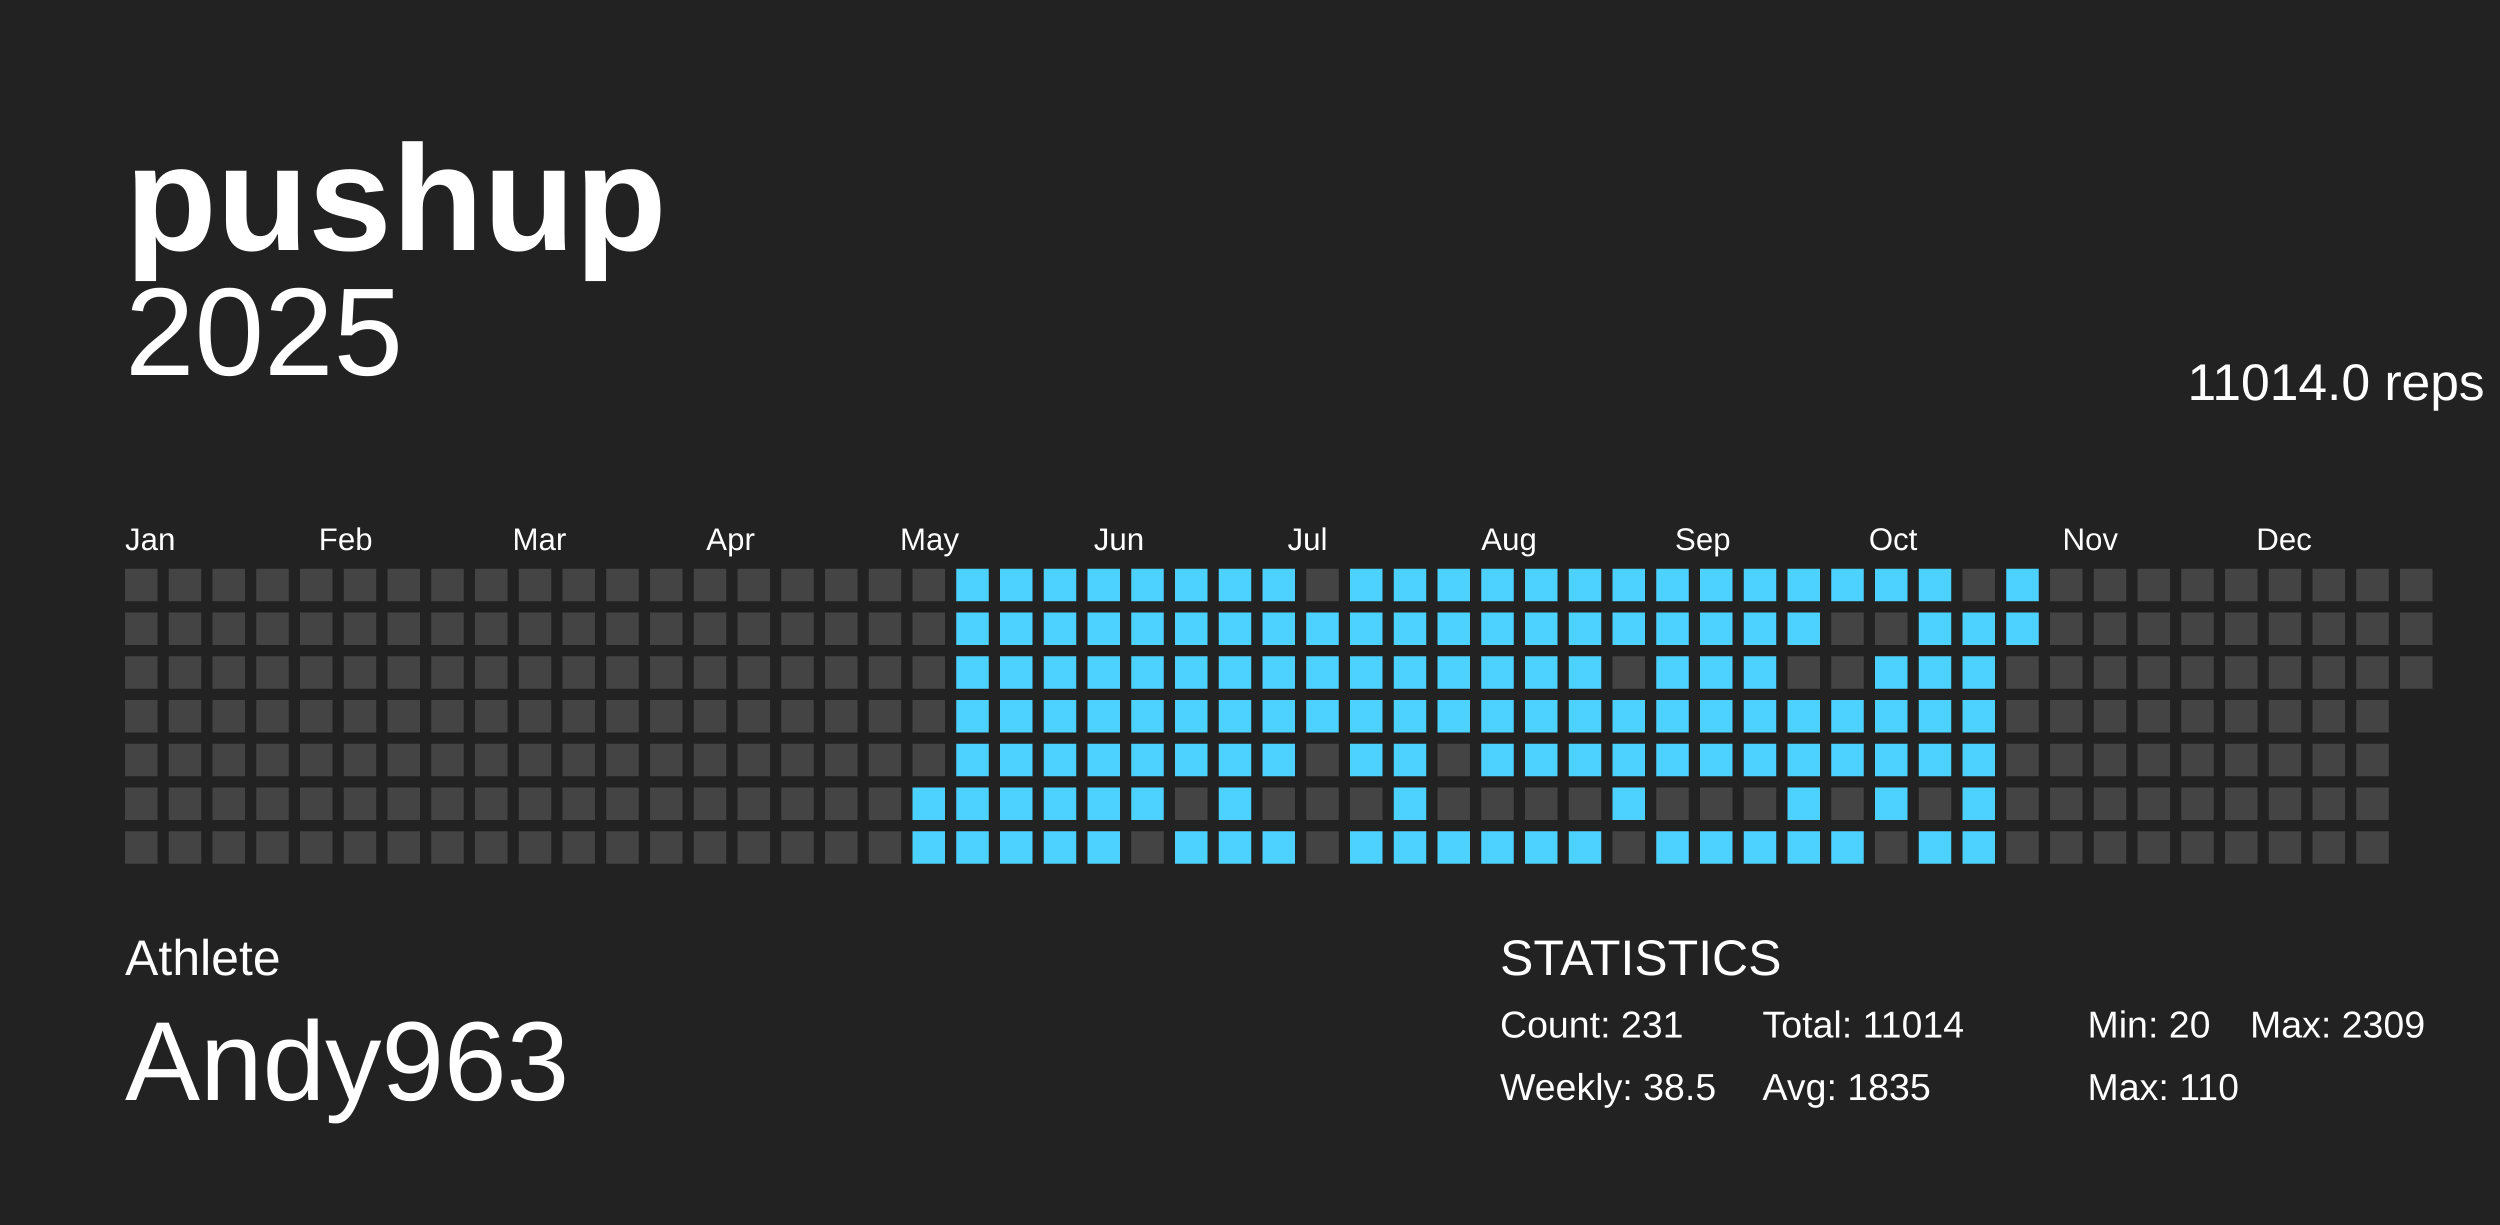
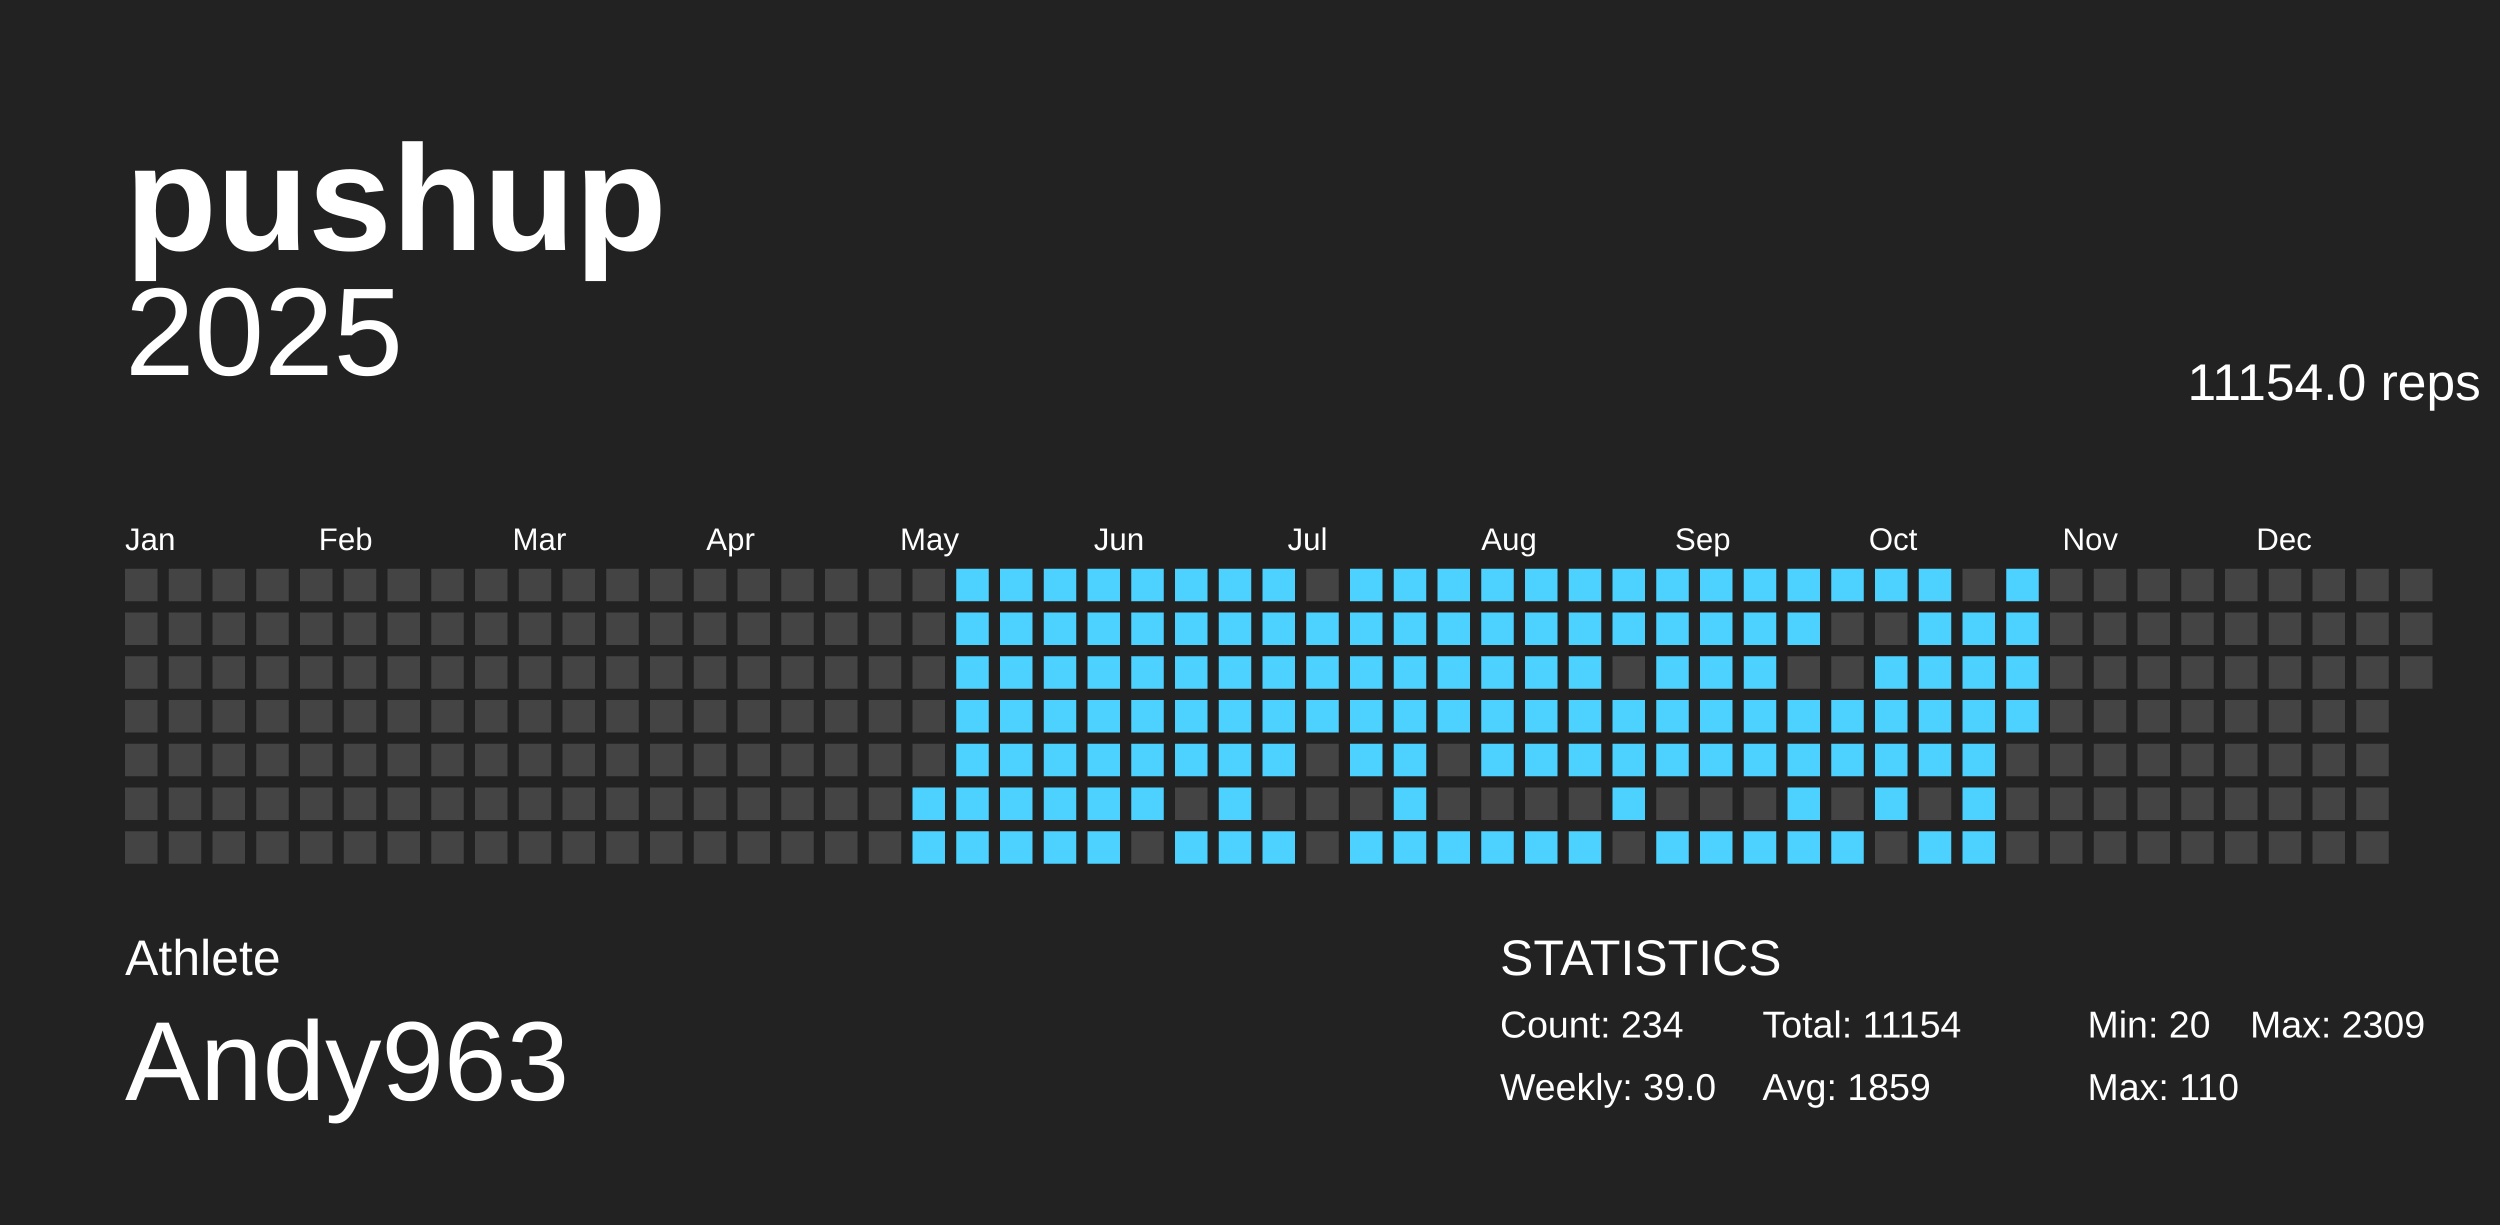
<svg xmlns="http://www.w3.org/2000/svg" baseProfile="full" height="98mm" version="1.1" viewBox="0,0,200,98" width="200mm">
  <defs />
  <g>
    <rect fill="#222222" height="98" width="200" x="0" y="0" />
    <g id="year2025">
      <text alignment-baseline="hanging" fill="#FFFFFF" style="font-size:10.0px; font-family:Arial;" x="10" y="30">2025</text>
-       <text alignment-baseline="hanging" fill="#FFFFFF" style="font-size:4.125px; font-family:Arial;" x="175" y="32">11014.0 reps</text>
+       <text alignment-baseline="hanging" fill="#FFFFFF" style="font-size:4.125px; font-family:Arial;" x="175" y="32">11154.0 reps</text>
      <text fill="#FFFFFF" style="font-size:2.5px; font-family:Arial" x="10.0" y="44">Jan</text>
      <text fill="#FFFFFF" style="font-size:2.5px; font-family:Arial" x="25.5" y="44">Feb</text>
      <text fill="#FFFFFF" style="font-size:2.5px; font-family:Arial" x="41.0" y="44">Mar</text>
      <text fill="#FFFFFF" style="font-size:2.5px; font-family:Arial" x="56.5" y="44">Apr</text>
      <text fill="#FFFFFF" style="font-size:2.5px; font-family:Arial" x="72.0" y="44">May</text>
      <text fill="#FFFFFF" style="font-size:2.5px; font-family:Arial" x="87.5" y="44">Jun</text>
      <text fill="#FFFFFF" style="font-size:2.5px; font-family:Arial" x="103.0" y="44">Jul</text>
      <text fill="#FFFFFF" style="font-size:2.5px; font-family:Arial" x="118.5" y="44">Aug</text>
      <text fill="#FFFFFF" style="font-size:2.5px; font-family:Arial" x="134.0" y="44">Sep</text>
      <text fill="#FFFFFF" style="font-size:2.5px; font-family:Arial" x="149.5" y="44">Oct</text>
      <text fill="#FFFFFF" style="font-size:2.5px; font-family:Arial" x="165.0" y="44">Nov</text>
      <text fill="#FFFFFF" style="font-size:2.5px; font-family:Arial" x="180.5" y="44">Dec</text>
      <rect fill="#444444" height="2.6" width="2.6" x="10.0" y="45.5" />
      <rect fill="#444444" height="2.6" width="2.6" x="10.0" y="49.0" />
      <rect fill="#444444" height="2.6" width="2.6" x="10.0" y="52.5" />
      <rect fill="#444444" height="2.6" width="2.6" x="10.0" y="56.0" />
      <rect fill="#444444" height="2.6" width="2.6" x="10.0" y="59.5" />
      <rect fill="#444444" height="2.6" width="2.6" x="10.0" y="63.0" />
      <rect fill="#444444" height="2.6" width="2.6" x="10.0" y="66.5" />
      <rect fill="#444444" height="2.6" width="2.6" x="13.5" y="45.5" />
      <rect fill="#444444" height="2.6" width="2.6" x="13.5" y="49.0" />
      <rect fill="#444444" height="2.6" width="2.6" x="13.5" y="52.5" />
      <rect fill="#444444" height="2.6" width="2.6" x="13.5" y="56.0" />
      <rect fill="#444444" height="2.6" width="2.6" x="13.5" y="59.5" />
      <rect fill="#444444" height="2.6" width="2.6" x="13.5" y="63.0" />
      <rect fill="#444444" height="2.6" width="2.6" x="13.5" y="66.5" />
      <rect fill="#444444" height="2.6" width="2.6" x="17.0" y="45.5" />
      <rect fill="#444444" height="2.6" width="2.6" x="17.0" y="49.0" />
      <rect fill="#444444" height="2.6" width="2.6" x="17.0" y="52.5" />
      <rect fill="#444444" height="2.6" width="2.6" x="17.0" y="56.0" />
      <rect fill="#444444" height="2.6" width="2.6" x="17.0" y="59.5" />
      <rect fill="#444444" height="2.6" width="2.6" x="17.0" y="63.0" />
      <rect fill="#444444" height="2.6" width="2.6" x="17.0" y="66.5" />
      <rect fill="#444444" height="2.6" width="2.6" x="20.5" y="45.5" />
      <rect fill="#444444" height="2.6" width="2.6" x="20.5" y="49.0" />
      <rect fill="#444444" height="2.6" width="2.6" x="20.5" y="52.5" />
      <rect fill="#444444" height="2.6" width="2.6" x="20.5" y="56.0" />
      <rect fill="#444444" height="2.6" width="2.6" x="20.5" y="59.5" />
      <rect fill="#444444" height="2.6" width="2.6" x="20.5" y="63.0" />
      <rect fill="#444444" height="2.6" width="2.6" x="20.5" y="66.5" />
      <rect fill="#444444" height="2.6" width="2.6" x="24.0" y="45.5" />
      <rect fill="#444444" height="2.6" width="2.6" x="24.0" y="49.0" />
      <rect fill="#444444" height="2.6" width="2.6" x="24.0" y="52.5" />
      <rect fill="#444444" height="2.6" width="2.6" x="24.0" y="56.0" />
      <rect fill="#444444" height="2.6" width="2.6" x="24.0" y="59.5" />
      <rect fill="#444444" height="2.6" width="2.6" x="24.0" y="63.0" />
      <rect fill="#444444" height="2.6" width="2.6" x="24.0" y="66.5" />
      <rect fill="#444444" height="2.6" width="2.6" x="27.5" y="45.5" />
      <rect fill="#444444" height="2.6" width="2.6" x="27.5" y="49.0" />
      <rect fill="#444444" height="2.6" width="2.6" x="27.5" y="52.5" />
      <rect fill="#444444" height="2.6" width="2.6" x="27.5" y="56.0" />
      <rect fill="#444444" height="2.6" width="2.6" x="27.5" y="59.5" />
      <rect fill="#444444" height="2.6" width="2.6" x="27.5" y="63.0" />
      <rect fill="#444444" height="2.6" width="2.6" x="27.5" y="66.5" />
      <rect fill="#444444" height="2.6" width="2.6" x="31.0" y="45.5" />
      <rect fill="#444444" height="2.6" width="2.6" x="31.0" y="49.0" />
      <rect fill="#444444" height="2.6" width="2.6" x="31.0" y="52.5" />
      <rect fill="#444444" height="2.6" width="2.6" x="31.0" y="56.0" />
      <rect fill="#444444" height="2.6" width="2.6" x="31.0" y="59.5" />
      <rect fill="#444444" height="2.6" width="2.6" x="31.0" y="63.0" />
      <rect fill="#444444" height="2.6" width="2.6" x="31.0" y="66.5" />
      <rect fill="#444444" height="2.6" width="2.6" x="34.5" y="45.5" />
      <rect fill="#444444" height="2.6" width="2.6" x="34.5" y="49.0" />
      <rect fill="#444444" height="2.6" width="2.6" x="34.5" y="52.5" />
      <rect fill="#444444" height="2.6" width="2.6" x="34.5" y="56.0" />
      <rect fill="#444444" height="2.6" width="2.6" x="34.5" y="59.5" />
      <rect fill="#444444" height="2.6" width="2.6" x="34.5" y="63.0" />
      <rect fill="#444444" height="2.6" width="2.6" x="34.5" y="66.5" />
      <rect fill="#444444" height="2.6" width="2.6" x="38.0" y="45.5" />
      <rect fill="#444444" height="2.6" width="2.6" x="38.0" y="49.0" />
      <rect fill="#444444" height="2.6" width="2.6" x="38.0" y="52.5" />
      <rect fill="#444444" height="2.6" width="2.6" x="38.0" y="56.0" />
      <rect fill="#444444" height="2.6" width="2.6" x="38.0" y="59.5" />
      <rect fill="#444444" height="2.6" width="2.6" x="38.0" y="63.0" />
      <rect fill="#444444" height="2.6" width="2.6" x="38.0" y="66.5" />
      <rect fill="#444444" height="2.6" width="2.6" x="41.5" y="45.5" />
      <rect fill="#444444" height="2.6" width="2.6" x="41.5" y="49.0" />
      <rect fill="#444444" height="2.6" width="2.6" x="41.5" y="52.5" />
      <rect fill="#444444" height="2.6" width="2.6" x="41.5" y="56.0" />
      <rect fill="#444444" height="2.6" width="2.6" x="41.5" y="59.5" />
      <rect fill="#444444" height="2.6" width="2.6" x="41.5" y="63.0" />
      <rect fill="#444444" height="2.6" width="2.6" x="41.5" y="66.5" />
      <rect fill="#444444" height="2.6" width="2.6" x="45.0" y="45.5" />
      <rect fill="#444444" height="2.6" width="2.6" x="45.0" y="49.0" />
      <rect fill="#444444" height="2.6" width="2.6" x="45.0" y="52.5" />
      <rect fill="#444444" height="2.6" width="2.6" x="45.0" y="56.0" />
      <rect fill="#444444" height="2.6" width="2.6" x="45.0" y="59.5" />
      <rect fill="#444444" height="2.6" width="2.6" x="45.0" y="63.0" />
      <rect fill="#444444" height="2.6" width="2.6" x="45.0" y="66.5" />
      <rect fill="#444444" height="2.6" width="2.6" x="48.5" y="45.5" />
      <rect fill="#444444" height="2.6" width="2.6" x="48.5" y="49.0" />
      <rect fill="#444444" height="2.6" width="2.6" x="48.5" y="52.5" />
      <rect fill="#444444" height="2.6" width="2.6" x="48.5" y="56.0" />
      <rect fill="#444444" height="2.6" width="2.6" x="48.5" y="59.5" />
      <rect fill="#444444" height="2.6" width="2.6" x="48.5" y="63.0" />
      <rect fill="#444444" height="2.6" width="2.6" x="48.5" y="66.5" />
      <rect fill="#444444" height="2.6" width="2.6" x="52.0" y="45.5" />
      <rect fill="#444444" height="2.6" width="2.6" x="52.0" y="49.0" />
      <rect fill="#444444" height="2.6" width="2.6" x="52.0" y="52.5" />
      <rect fill="#444444" height="2.6" width="2.6" x="52.0" y="56.0" />
      <rect fill="#444444" height="2.6" width="2.6" x="52.0" y="59.5" />
      <rect fill="#444444" height="2.6" width="2.6" x="52.0" y="63.0" />
      <rect fill="#444444" height="2.6" width="2.6" x="52.0" y="66.5" />
      <rect fill="#444444" height="2.6" width="2.6" x="55.5" y="45.5" />
      <rect fill="#444444" height="2.6" width="2.6" x="55.5" y="49.0" />
      <rect fill="#444444" height="2.6" width="2.6" x="55.5" y="52.5" />
      <rect fill="#444444" height="2.6" width="2.6" x="55.5" y="56.0" />
      <rect fill="#444444" height="2.6" width="2.6" x="55.5" y="59.5" />
      <rect fill="#444444" height="2.6" width="2.6" x="55.5" y="63.0" />
      <rect fill="#444444" height="2.6" width="2.6" x="55.5" y="66.5" />
      <rect fill="#444444" height="2.6" width="2.6" x="59.0" y="45.5" />
      <rect fill="#444444" height="2.6" width="2.6" x="59.0" y="49.0" />
      <rect fill="#444444" height="2.6" width="2.6" x="59.0" y="52.5" />
      <rect fill="#444444" height="2.6" width="2.6" x="59.0" y="56.0" />
      <rect fill="#444444" height="2.6" width="2.6" x="59.0" y="59.5" />
      <rect fill="#444444" height="2.6" width="2.6" x="59.0" y="63.0" />
      <rect fill="#444444" height="2.6" width="2.6" x="59.0" y="66.5" />
      <rect fill="#444444" height="2.6" width="2.6" x="62.5" y="45.5" />
      <rect fill="#444444" height="2.6" width="2.6" x="62.5" y="49.0" />
      <rect fill="#444444" height="2.6" width="2.6" x="62.5" y="52.5" />
      <rect fill="#444444" height="2.6" width="2.6" x="62.5" y="56.0" />
      <rect fill="#444444" height="2.6" width="2.6" x="62.5" y="59.5" />
      <rect fill="#444444" height="2.6" width="2.6" x="62.5" y="63.0" />
      <rect fill="#444444" height="2.6" width="2.6" x="62.5" y="66.5" />
      <rect fill="#444444" height="2.6" width="2.6" x="66.0" y="45.5" />
      <rect fill="#444444" height="2.6" width="2.6" x="66.0" y="49.0" />
      <rect fill="#444444" height="2.6" width="2.6" x="66.0" y="52.5" />
      <rect fill="#444444" height="2.6" width="2.6" x="66.0" y="56.0" />
      <rect fill="#444444" height="2.6" width="2.6" x="66.0" y="59.5" />
      <rect fill="#444444" height="2.6" width="2.6" x="66.0" y="63.0" />
      <rect fill="#444444" height="2.6" width="2.6" x="66.0" y="66.5" />
      <rect fill="#444444" height="2.6" width="2.6" x="69.5" y="45.5" />
      <rect fill="#444444" height="2.6" width="2.6" x="69.5" y="49.0" />
      <rect fill="#444444" height="2.6" width="2.6" x="69.5" y="52.5" />
      <rect fill="#444444" height="2.6" width="2.6" x="69.5" y="56.0" />
      <rect fill="#444444" height="2.6" width="2.6" x="69.5" y="59.5" />
      <rect fill="#444444" height="2.6" width="2.6" x="69.5" y="63.0" />
      <rect fill="#444444" height="2.6" width="2.6" x="69.5" y="66.5" />
      <rect fill="#444444" height="2.6" width="2.6" x="73.0" y="45.5" />
      <rect fill="#444444" height="2.6" width="2.6" x="73.0" y="49.0" />
      <rect fill="#444444" height="2.6" width="2.6" x="73.0" y="52.5" />
      <rect fill="#444444" height="2.6" width="2.6" x="73.0" y="56.0" />
      <rect fill="#444444" height="2.6" width="2.6" x="73.0" y="59.5" />
      <rect fill="#4dd2ff" height="2.6" width="2.6" x="73.0" y="63.0" />
      <rect fill="#4dd2ff" height="2.6" width="2.6" x="73.0" y="66.5" />
      <rect fill="#4dd2ff" height="2.6" width="2.6" x="76.5" y="45.5" />
      <rect fill="#4dd2ff" height="2.6" width="2.6" x="76.5" y="49.0" />
      <rect fill="#4dd2ff" height="2.6" width="2.6" x="76.5" y="52.5" />
      <rect fill="#4dd2ff" height="2.6" width="2.6" x="76.5" y="56.0" />
      <rect fill="#4dd2ff" height="2.6" width="2.6" x="76.5" y="59.5" />
      <rect fill="#4dd2ff" height="2.6" width="2.6" x="76.5" y="63.0" />
      <rect fill="#4dd2ff" height="2.6" width="2.6" x="76.5" y="66.5" />
      <rect fill="#4dd2ff" height="2.6" width="2.6" x="80.0" y="45.5" />
      <rect fill="#4dd2ff" height="2.6" width="2.6" x="80.0" y="49.0" />
      <rect fill="#4dd2ff" height="2.6" width="2.6" x="80.0" y="52.5" />
      <rect fill="#4dd2ff" height="2.6" width="2.6" x="80.0" y="56.0" />
      <rect fill="#4dd2ff" height="2.6" width="2.6" x="80.0" y="59.5" />
      <rect fill="#4dd2ff" height="2.6" width="2.6" x="80.0" y="63.0" />
      <rect fill="#4dd2ff" height="2.6" width="2.6" x="80.0" y="66.5" />
      <rect fill="#4dd2ff" height="2.6" width="2.6" x="83.5" y="45.5" />
      <rect fill="#4dd2ff" height="2.6" width="2.6" x="83.5" y="49.0" />
      <rect fill="#4dd2ff" height="2.6" width="2.6" x="83.5" y="52.5" />
      <rect fill="#4dd2ff" height="2.6" width="2.6" x="83.5" y="56.0" />
      <rect fill="#4dd2ff" height="2.6" width="2.6" x="83.5" y="59.5" />
      <rect fill="#4dd2ff" height="2.6" width="2.6" x="83.5" y="63.0" />
      <rect fill="#4dd2ff" height="2.6" width="2.6" x="83.5" y="66.5" />
      <rect fill="#4dd2ff" height="2.6" width="2.6" x="87.0" y="45.5" />
      <rect fill="#4dd2ff" height="2.6" width="2.6" x="87.0" y="49.0" />
      <rect fill="#4dd2ff" height="2.6" width="2.6" x="87.0" y="52.5" />
      <rect fill="#4dd2ff" height="2.6" width="2.6" x="87.0" y="56.0" />
      <rect fill="#4dd2ff" height="2.6" width="2.6" x="87.0" y="59.5" />
      <rect fill="#4dd2ff" height="2.6" width="2.6" x="87.0" y="63.0" />
      <rect fill="#4dd2ff" height="2.6" width="2.6" x="87.0" y="66.5" />
      <rect fill="#4dd2ff" height="2.6" width="2.6" x="90.5" y="45.5" />
      <rect fill="#4dd2ff" height="2.6" width="2.6" x="90.5" y="49.0" />
      <rect fill="#4dd2ff" height="2.6" width="2.6" x="90.5" y="52.5" />
      <rect fill="#4dd2ff" height="2.6" width="2.6" x="90.5" y="56.0" />
      <rect fill="#4dd2ff" height="2.6" width="2.6" x="90.5" y="59.5" />
      <rect fill="#4dd2ff" height="2.6" width="2.6" x="90.5" y="63.0" />
      <rect fill="#444444" height="2.6" width="2.6" x="90.5" y="66.5" />
      <rect fill="#4dd2ff" height="2.6" width="2.6" x="94.0" y="45.5" />
      <rect fill="#4dd2ff" height="2.6" width="2.6" x="94.0" y="49.0" />
      <rect fill="#4dd2ff" height="2.6" width="2.6" x="94.0" y="52.5" />
      <rect fill="#4dd2ff" height="2.6" width="2.6" x="94.0" y="56.0" />
      <rect fill="#4dd2ff" height="2.6" width="2.6" x="94.0" y="59.5" />
      <rect fill="#444444" height="2.6" width="2.6" x="94.0" y="63.0" />
      <rect fill="#4dd2ff" height="2.6" width="2.6" x="94.0" y="66.5" />
      <rect fill="#4dd2ff" height="2.6" width="2.6" x="97.5" y="45.5" />
      <rect fill="#4dd2ff" height="2.6" width="2.6" x="97.5" y="49.0" />
      <rect fill="#4dd2ff" height="2.6" width="2.6" x="97.5" y="52.5" />
      <rect fill="#4dd2ff" height="2.6" width="2.6" x="97.5" y="56.0" />
      <rect fill="#4dd2ff" height="2.6" width="2.6" x="97.5" y="59.5" />
      <rect fill="#4dd2ff" height="2.6" width="2.6" x="97.5" y="63.0" />
      <rect fill="#4dd2ff" height="2.6" width="2.6" x="97.5" y="66.5" />
      <rect fill="#4dd2ff" height="2.6" width="2.6" x="101.0" y="45.5" />
      <rect fill="#4dd2ff" height="2.6" width="2.6" x="101.0" y="49.0" />
      <rect fill="#4dd2ff" height="2.6" width="2.6" x="101.0" y="52.5" />
      <rect fill="#4dd2ff" height="2.6" width="2.6" x="101.0" y="56.0" />
      <rect fill="#4dd2ff" height="2.6" width="2.6" x="101.0" y="59.5" />
      <rect fill="#444444" height="2.6" width="2.6" x="101.0" y="63.0" />
      <rect fill="#4dd2ff" height="2.6" width="2.6" x="101.0" y="66.5" />
      <rect fill="#444444" height="2.6" width="2.6" x="104.5" y="45.5" />
      <rect fill="#4dd2ff" height="2.6" width="2.6" x="104.5" y="49.0" />
      <rect fill="#4dd2ff" height="2.6" width="2.6" x="104.5" y="52.5" />
      <rect fill="#4dd2ff" height="2.6" width="2.6" x="104.5" y="56.0" />
      <rect fill="#444444" height="2.6" width="2.6" x="104.5" y="59.5" />
      <rect fill="#444444" height="2.6" width="2.6" x="104.5" y="63.0" />
      <rect fill="#444444" height="2.6" width="2.6" x="104.5" y="66.5" />
      <rect fill="#4dd2ff" height="2.6" width="2.6" x="108.0" y="45.5" />
      <rect fill="#4dd2ff" height="2.6" width="2.6" x="108.0" y="49.0" />
      <rect fill="#4dd2ff" height="2.6" width="2.6" x="108.0" y="52.5" />
      <rect fill="#4dd2ff" height="2.6" width="2.6" x="108.0" y="56.0" />
      <rect fill="#4dd2ff" height="2.6" width="2.6" x="108.0" y="59.5" />
      <rect fill="#444444" height="2.6" width="2.6" x="108.0" y="63.0" />
      <rect fill="#4dd2ff" height="2.6" width="2.6" x="108.0" y="66.5" />
      <rect fill="#4dd2ff" height="2.6" width="2.6" x="111.5" y="45.5" />
      <rect fill="#4dd2ff" height="2.6" width="2.6" x="111.5" y="49.0" />
      <rect fill="#4dd2ff" height="2.6" width="2.6" x="111.5" y="52.5" />
      <rect fill="#4dd2ff" height="2.6" width="2.6" x="111.5" y="56.0" />
      <rect fill="#4dd2ff" height="2.6" width="2.6" x="111.5" y="59.5" />
      <rect fill="#4dd2ff" height="2.6" width="2.6" x="111.5" y="63.0" />
      <rect fill="#4dd2ff" height="2.6" width="2.6" x="111.5" y="66.5" />
      <rect fill="#4dd2ff" height="2.6" width="2.6" x="115.0" y="45.5" />
      <rect fill="#4dd2ff" height="2.6" width="2.6" x="115.0" y="49.0" />
      <rect fill="#4dd2ff" height="2.6" width="2.6" x="115.0" y="52.5" />
      <rect fill="#4dd2ff" height="2.6" width="2.6" x="115.0" y="56.0" />
      <rect fill="#444444" height="2.6" width="2.6" x="115.0" y="59.5" />
      <rect fill="#444444" height="2.6" width="2.6" x="115.0" y="63.0" />
      <rect fill="#4dd2ff" height="2.6" width="2.6" x="115.0" y="66.5" />
      <rect fill="#4dd2ff" height="2.6" width="2.6" x="118.5" y="45.5" />
      <rect fill="#4dd2ff" height="2.6" width="2.6" x="118.5" y="49.0" />
      <rect fill="#4dd2ff" height="2.6" width="2.6" x="118.5" y="52.5" />
      <rect fill="#4dd2ff" height="2.6" width="2.6" x="118.5" y="56.0" />
      <rect fill="#4dd2ff" height="2.6" width="2.6" x="118.5" y="59.5" />
      <rect fill="#444444" height="2.6" width="2.6" x="118.5" y="63.0" />
      <rect fill="#4dd2ff" height="2.6" width="2.6" x="118.5" y="66.5" />
      <rect fill="#4dd2ff" height="2.6" width="2.6" x="122.0" y="45.5" />
      <rect fill="#4dd2ff" height="2.6" width="2.6" x="122.0" y="49.0" />
      <rect fill="#4dd2ff" height="2.6" width="2.6" x="122.0" y="52.5" />
      <rect fill="#4dd2ff" height="2.6" width="2.6" x="122.0" y="56.0" />
      <rect fill="#4dd2ff" height="2.6" width="2.6" x="122.0" y="59.5" />
      <rect fill="#444444" height="2.6" width="2.6" x="122.0" y="63.0" />
      <rect fill="#4dd2ff" height="2.6" width="2.6" x="122.0" y="66.5" />
      <rect fill="#4dd2ff" height="2.6" width="2.6" x="125.5" y="45.5" />
      <rect fill="#4dd2ff" height="2.6" width="2.6" x="125.5" y="49.0" />
      <rect fill="#4dd2ff" height="2.6" width="2.6" x="125.5" y="52.5" />
      <rect fill="#4dd2ff" height="2.6" width="2.6" x="125.5" y="56.0" />
      <rect fill="#4dd2ff" height="2.6" width="2.6" x="125.5" y="59.5" />
      <rect fill="#444444" height="2.6" width="2.6" x="125.5" y="63.0" />
      <rect fill="#4dd2ff" height="2.6" width="2.6" x="125.5" y="66.5" />
      <rect fill="#4dd2ff" height="2.6" width="2.6" x="129.0" y="45.5" />
      <rect fill="#4dd2ff" height="2.6" width="2.6" x="129.0" y="49.0" />
      <rect fill="#444444" height="2.6" width="2.6" x="129.0" y="52.5" />
      <rect fill="#4dd2ff" height="2.6" width="2.6" x="129.0" y="56.0" />
      <rect fill="#4dd2ff" height="2.6" width="2.6" x="129.0" y="59.5" />
      <rect fill="#4dd2ff" height="2.6" width="2.6" x="129.0" y="63.0" />
      <rect fill="#444444" height="2.6" width="2.6" x="129.0" y="66.5" />
      <rect fill="#4dd2ff" height="2.6" width="2.6" x="132.5" y="45.5" />
      <rect fill="#4dd2ff" height="2.6" width="2.6" x="132.5" y="49.0" />
      <rect fill="#4dd2ff" height="2.6" width="2.6" x="132.5" y="52.5" />
      <rect fill="#4dd2ff" height="2.6" width="2.6" x="132.5" y="56.0" />
      <rect fill="#4dd2ff" height="2.6" width="2.6" x="132.5" y="59.5" />
      <rect fill="#444444" height="2.6" width="2.6" x="132.5" y="63.0" />
      <rect fill="#4dd2ff" height="2.6" width="2.6" x="132.5" y="66.5" />
      <rect fill="#4dd2ff" height="2.6" width="2.6" x="136.0" y="45.5" />
      <rect fill="#4dd2ff" height="2.6" width="2.6" x="136.0" y="49.0" />
      <rect fill="#4dd2ff" height="2.6" width="2.6" x="136.0" y="52.5" />
      <rect fill="#4dd2ff" height="2.6" width="2.6" x="136.0" y="56.0" />
      <rect fill="#4dd2ff" height="2.6" width="2.6" x="136.0" y="59.5" />
      <rect fill="#444444" height="2.6" width="2.6" x="136.0" y="63.0" />
      <rect fill="#4dd2ff" height="2.6" width="2.6" x="136.0" y="66.5" />
      <rect fill="#4dd2ff" height="2.6" width="2.6" x="139.5" y="45.5" />
      <rect fill="#4dd2ff" height="2.6" width="2.6" x="139.5" y="49.0" />
      <rect fill="#4dd2ff" height="2.6" width="2.6" x="139.5" y="52.5" />
      <rect fill="#4dd2ff" height="2.6" width="2.6" x="139.5" y="56.0" />
      <rect fill="#4dd2ff" height="2.6" width="2.6" x="139.5" y="59.5" />
      <rect fill="#444444" height="2.6" width="2.6" x="139.5" y="63.0" />
      <rect fill="#4dd2ff" height="2.6" width="2.6" x="139.5" y="66.5" />
      <rect fill="#4dd2ff" height="2.6" width="2.6" x="143.0" y="45.5" />
      <rect fill="#4dd2ff" height="2.6" width="2.6" x="143.0" y="49.0" />
      <rect fill="#444444" height="2.6" width="2.6" x="143.0" y="52.5" />
      <rect fill="#4dd2ff" height="2.6" width="2.6" x="143.0" y="56.0" />
      <rect fill="#4dd2ff" height="2.6" width="2.6" x="143.0" y="59.5" />
      <rect fill="#4dd2ff" height="2.6" width="2.6" x="143.0" y="63.0" />
      <rect fill="#4dd2ff" height="2.6" width="2.6" x="143.0" y="66.5" />
      <rect fill="#4dd2ff" height="2.6" width="2.6" x="146.5" y="45.5" />
      <rect fill="#444444" height="2.6" width="2.6" x="146.5" y="49.0" />
      <rect fill="#444444" height="2.6" width="2.6" x="146.5" y="52.5" />
      <rect fill="#4dd2ff" height="2.6" width="2.6" x="146.5" y="56.0" />
      <rect fill="#4dd2ff" height="2.6" width="2.6" x="146.5" y="59.5" />
      <rect fill="#444444" height="2.6" width="2.6" x="146.5" y="63.0" />
      <rect fill="#4dd2ff" height="2.6" width="2.6" x="146.5" y="66.5" />
      <rect fill="#4dd2ff" height="2.6" width="2.6" x="150.0" y="45.5" />
      <rect fill="#444444" height="2.6" width="2.6" x="150.0" y="49.0" />
      <rect fill="#4dd2ff" height="2.6" width="2.6" x="150.0" y="52.5" />
      <rect fill="#4dd2ff" height="2.6" width="2.6" x="150.0" y="56.0" />
      <rect fill="#4dd2ff" height="2.6" width="2.6" x="150.0" y="59.5" />
      <rect fill="#4dd2ff" height="2.6" width="2.6" x="150.0" y="63.0" />
      <rect fill="#444444" height="2.6" width="2.6" x="150.0" y="66.5" />
      <rect fill="#4dd2ff" height="2.6" width="2.6" x="153.5" y="45.5" />
      <rect fill="#4dd2ff" height="2.6" width="2.6" x="153.5" y="49.0" />
      <rect fill="#4dd2ff" height="2.6" width="2.6" x="153.5" y="52.5" />
      <rect fill="#4dd2ff" height="2.6" width="2.6" x="153.5" y="56.0" />
      <rect fill="#4dd2ff" height="2.6" width="2.6" x="153.5" y="59.5" />
      <rect fill="#444444" height="2.6" width="2.6" x="153.5" y="63.0" />
      <rect fill="#4dd2ff" height="2.6" width="2.6" x="153.5" y="66.5" />
      <rect fill="#444444" height="2.6" width="2.6" x="157.0" y="45.5" />
      <rect fill="#4dd2ff" height="2.6" width="2.6" x="157.0" y="49.0" />
      <rect fill="#4dd2ff" height="2.6" width="2.6" x="157.0" y="52.5" />
      <rect fill="#4dd2ff" height="2.6" width="2.6" x="157.0" y="56.0" />
      <rect fill="#4dd2ff" height="2.6" width="2.6" x="157.0" y="59.5" />
      <rect fill="#4dd2ff" height="2.6" width="2.6" x="157.0" y="63.0" />
      <rect fill="#4dd2ff" height="2.6" width="2.6" x="157.0" y="66.5" />
      <rect fill="#4dd2ff" height="2.6" width="2.6" x="160.5" y="45.5" />
      <rect fill="#4dd2ff" height="2.6" width="2.6" x="160.5" y="49.0" />
-       <rect fill="#444444" height="2.6" width="2.6" x="160.5" y="52.5" />
-       <rect fill="#444444" height="2.6" width="2.6" x="160.5" y="56.0" />
+       <rect fill="#4dd2ff" height="2.6" width="2.6" x="160.5" y="52.5" />
+       <rect fill="#4dd2ff" height="2.6" width="2.6" x="160.5" y="56.0" />
      <rect fill="#444444" height="2.6" width="2.6" x="160.5" y="59.5" />
      <rect fill="#444444" height="2.6" width="2.6" x="160.5" y="63.0" />
      <rect fill="#444444" height="2.6" width="2.6" x="160.5" y="66.5" />
      <rect fill="#444444" height="2.6" width="2.6" x="164.0" y="45.5" />
      <rect fill="#444444" height="2.6" width="2.6" x="164.0" y="49.0" />
      <rect fill="#444444" height="2.6" width="2.6" x="164.0" y="52.5" />
      <rect fill="#444444" height="2.6" width="2.6" x="164.0" y="56.0" />
      <rect fill="#444444" height="2.6" width="2.6" x="164.0" y="59.5" />
      <rect fill="#444444" height="2.6" width="2.6" x="164.0" y="63.0" />
      <rect fill="#444444" height="2.6" width="2.6" x="164.0" y="66.5" />
      <rect fill="#444444" height="2.6" width="2.6" x="167.5" y="45.5" />
      <rect fill="#444444" height="2.6" width="2.6" x="167.5" y="49.0" />
      <rect fill="#444444" height="2.6" width="2.6" x="167.5" y="52.5" />
      <rect fill="#444444" height="2.6" width="2.6" x="167.5" y="56.0" />
      <rect fill="#444444" height="2.6" width="2.6" x="167.5" y="59.5" />
      <rect fill="#444444" height="2.6" width="2.6" x="167.5" y="63.0" />
      <rect fill="#444444" height="2.6" width="2.6" x="167.5" y="66.5" />
      <rect fill="#444444" height="2.6" width="2.6" x="171.0" y="45.5" />
      <rect fill="#444444" height="2.6" width="2.6" x="171.0" y="49.0" />
      <rect fill="#444444" height="2.6" width="2.6" x="171.0" y="52.5" />
      <rect fill="#444444" height="2.6" width="2.6" x="171.0" y="56.0" />
      <rect fill="#444444" height="2.6" width="2.6" x="171.0" y="59.5" />
      <rect fill="#444444" height="2.6" width="2.6" x="171.0" y="63.0" />
      <rect fill="#444444" height="2.6" width="2.6" x="171.0" y="66.5" />
      <rect fill="#444444" height="2.6" width="2.6" x="174.5" y="45.5" />
      <rect fill="#444444" height="2.6" width="2.6" x="174.5" y="49.0" />
      <rect fill="#444444" height="2.6" width="2.6" x="174.5" y="52.5" />
      <rect fill="#444444" height="2.6" width="2.6" x="174.5" y="56.0" />
      <rect fill="#444444" height="2.6" width="2.6" x="174.5" y="59.5" />
      <rect fill="#444444" height="2.6" width="2.6" x="174.5" y="63.0" />
      <rect fill="#444444" height="2.6" width="2.6" x="174.5" y="66.5" />
      <rect fill="#444444" height="2.6" width="2.6" x="178.0" y="45.5" />
      <rect fill="#444444" height="2.6" width="2.6" x="178.0" y="49.0" />
      <rect fill="#444444" height="2.6" width="2.6" x="178.0" y="52.5" />
      <rect fill="#444444" height="2.6" width="2.6" x="178.0" y="56.0" />
      <rect fill="#444444" height="2.6" width="2.6" x="178.0" y="59.5" />
      <rect fill="#444444" height="2.6" width="2.6" x="178.0" y="63.0" />
      <rect fill="#444444" height="2.6" width="2.6" x="178.0" y="66.5" />
      <rect fill="#444444" height="2.6" width="2.6" x="181.5" y="45.5" />
      <rect fill="#444444" height="2.6" width="2.6" x="181.5" y="49.0" />
      <rect fill="#444444" height="2.6" width="2.6" x="181.5" y="52.5" />
      <rect fill="#444444" height="2.6" width="2.6" x="181.5" y="56.0" />
      <rect fill="#444444" height="2.6" width="2.6" x="181.5" y="59.5" />
      <rect fill="#444444" height="2.6" width="2.6" x="181.5" y="63.0" />
      <rect fill="#444444" height="2.6" width="2.6" x="181.5" y="66.5" />
      <rect fill="#444444" height="2.6" width="2.6" x="185.0" y="45.5" />
      <rect fill="#444444" height="2.6" width="2.6" x="185.0" y="49.0" />
      <rect fill="#444444" height="2.6" width="2.6" x="185.0" y="52.5" />
      <rect fill="#444444" height="2.6" width="2.6" x="185.0" y="56.0" />
      <rect fill="#444444" height="2.6" width="2.6" x="185.0" y="59.5" />
      <rect fill="#444444" height="2.6" width="2.6" x="185.0" y="63.0" />
      <rect fill="#444444" height="2.6" width="2.6" x="185.0" y="66.5" />
      <rect fill="#444444" height="2.6" width="2.6" x="188.5" y="45.5" />
      <rect fill="#444444" height="2.6" width="2.6" x="188.5" y="49.0" />
      <rect fill="#444444" height="2.6" width="2.6" x="188.5" y="52.5" />
      <rect fill="#444444" height="2.6" width="2.6" x="188.5" y="56.0" />
      <rect fill="#444444" height="2.6" width="2.6" x="188.5" y="59.5" />
      <rect fill="#444444" height="2.6" width="2.6" x="188.5" y="63.0" />
      <rect fill="#444444" height="2.6" width="2.6" x="188.5" y="66.5" />
      <rect fill="#444444" height="2.6" width="2.6" x="192.0" y="45.5" />
      <rect fill="#444444" height="2.6" width="2.6" x="192.0" y="49.0" />
      <rect fill="#444444" height="2.6" width="2.6" x="192.0" y="52.5" />
    </g>
  </g>
  <text fill="#FFFFFF" style="font-size:12px; font-family:Arial; font-weight:bold;" x="10" y="20">pushup</text>
  <text fill="#FFFFFF" style="font-size:4px; font-family:Arial" x="10" y="78">Athlete</text>
  <text fill="#FFFFFF" style="font-size:9px; font-family:Arial" x="10" y="88">Andy963</text>
  <text fill="#FFFFFF" style="font-size:4px; font-family:Arial" x="120" y="78">STATISTICS</text>
-   <text fill="#FFFFFF" style="font-size:3px; font-family:Arial" x="120" y="83">Count: 231</text>
-   <text fill="#FFFFFF" style="font-size:3px; font-family:Arial" x="120" y="88">Weekly: 38.5</text>
-   <text fill="#FFFFFF" style="font-size:3px; font-family:Arial" x="141" y="83">Total: 11014</text>
-   <text fill="#FFFFFF" style="font-size:3px; font-family:Arial" x="141" y="88">Avg: 1835</text>
+   <text fill="#FFFFFF" style="font-size:3px; font-family:Arial" x="120" y="83">Count: 234</text>
+   <text fill="#FFFFFF" style="font-size:3px; font-family:Arial" x="120" y="88">Weekly: 39.0</text>
+   <text fill="#FFFFFF" style="font-size:3px; font-family:Arial" x="141" y="83">Total: 11154</text>
+   <text fill="#FFFFFF" style="font-size:3px; font-family:Arial" x="141" y="88">Avg: 1859</text>
  <text fill="#FFFFFF" style="font-size:3px; font-family:Arial" x="167" y="83">Min: 20</text>
  <text fill="#FFFFFF" style="font-size:3px; font-family:Arial" x="167" y="88">Max: 110</text>
  <text fill="#FFFFFF" style="font-size:3px; font-family:Arial" x="180" y="83">Max: 2309</text>
</svg>
